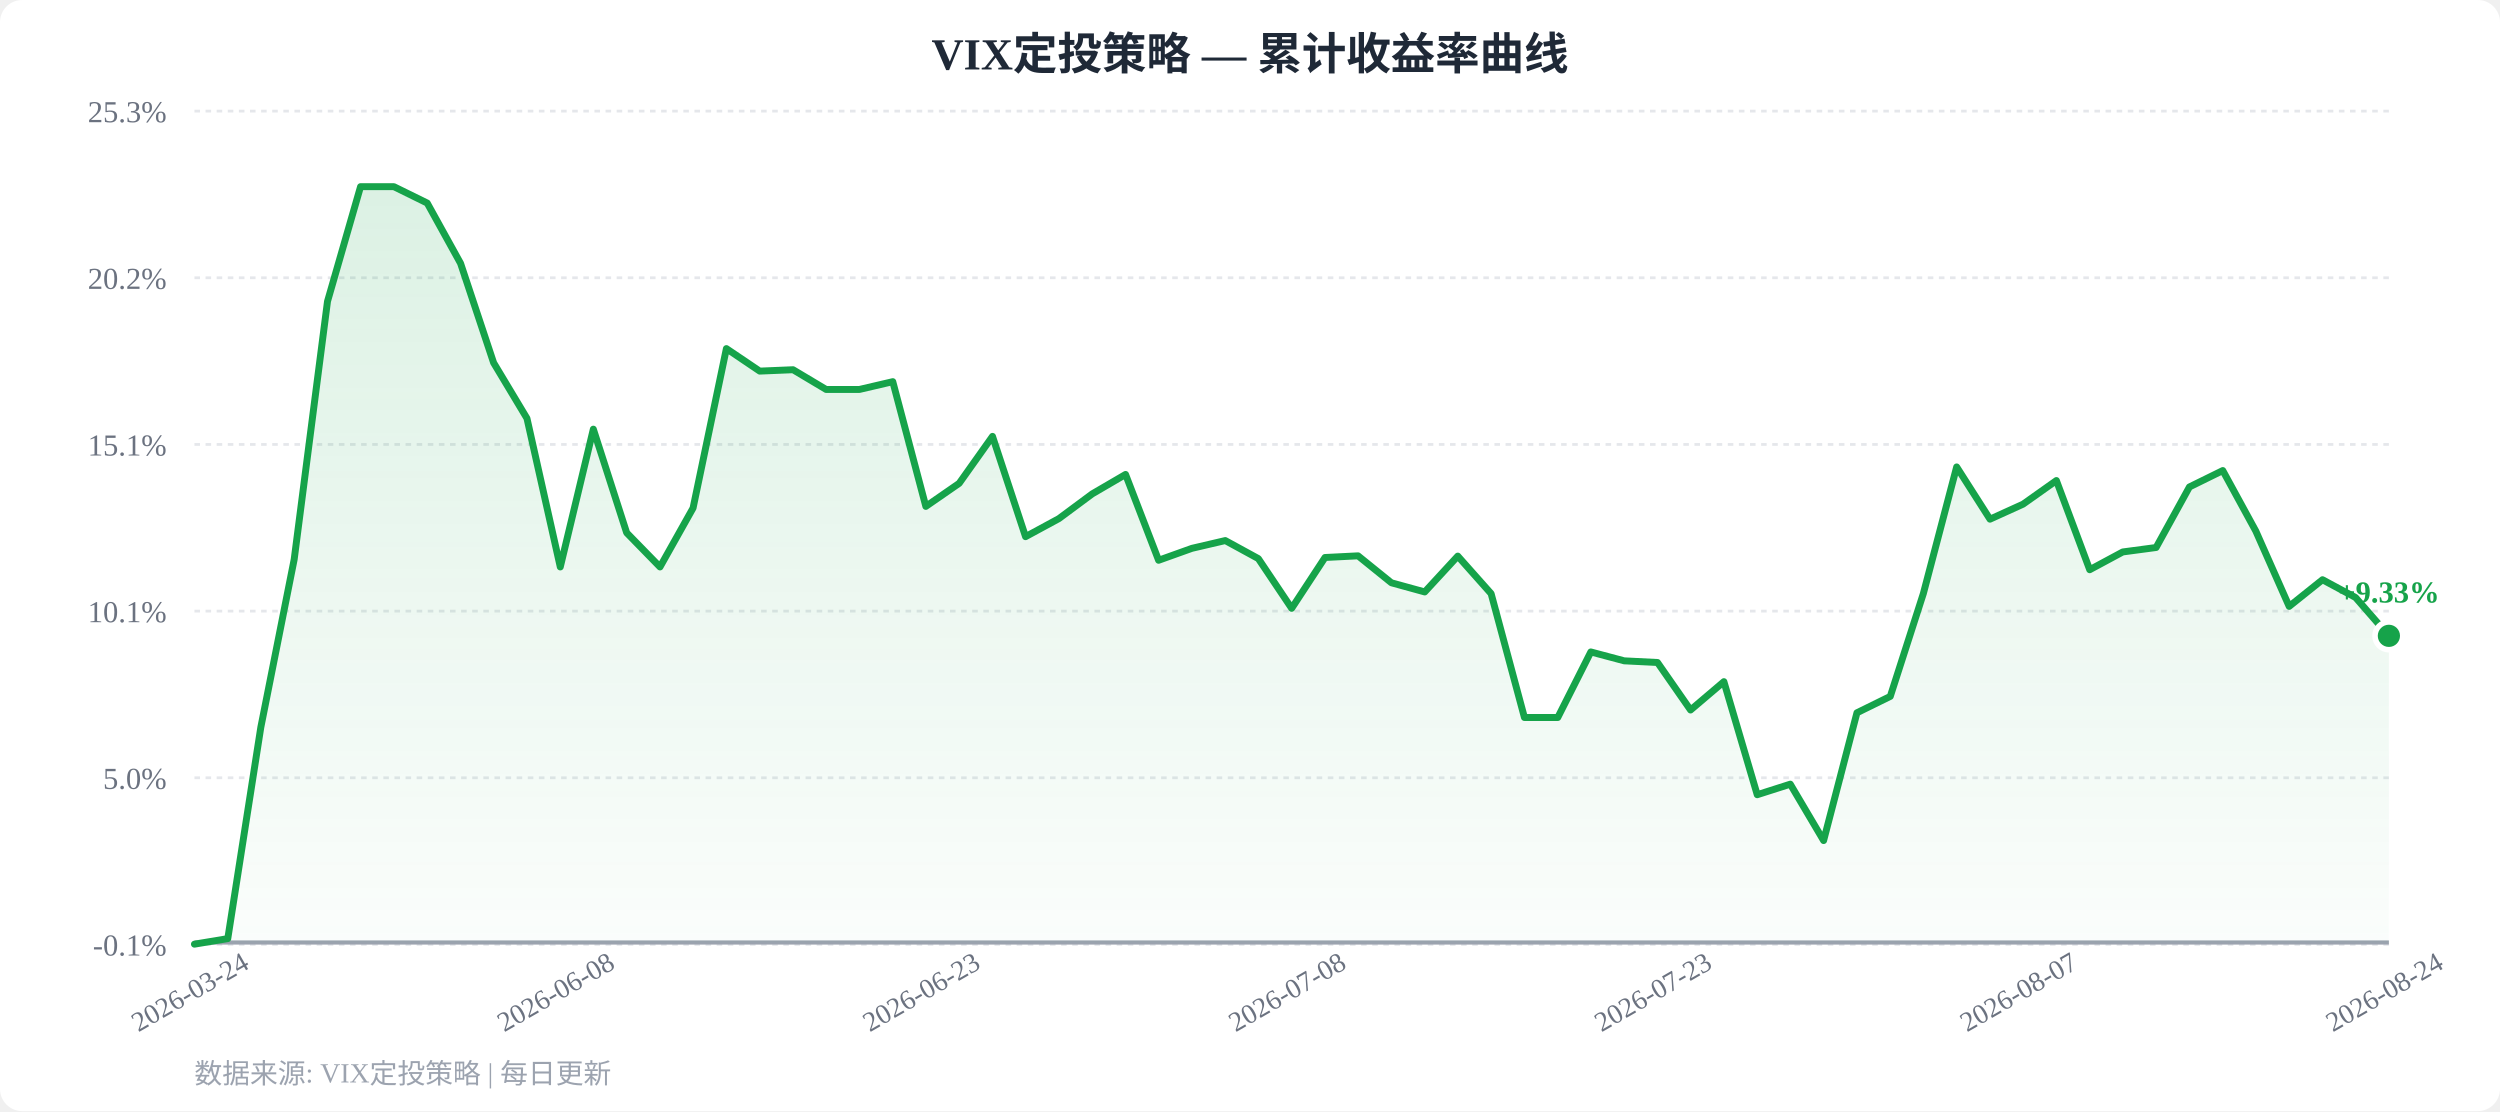
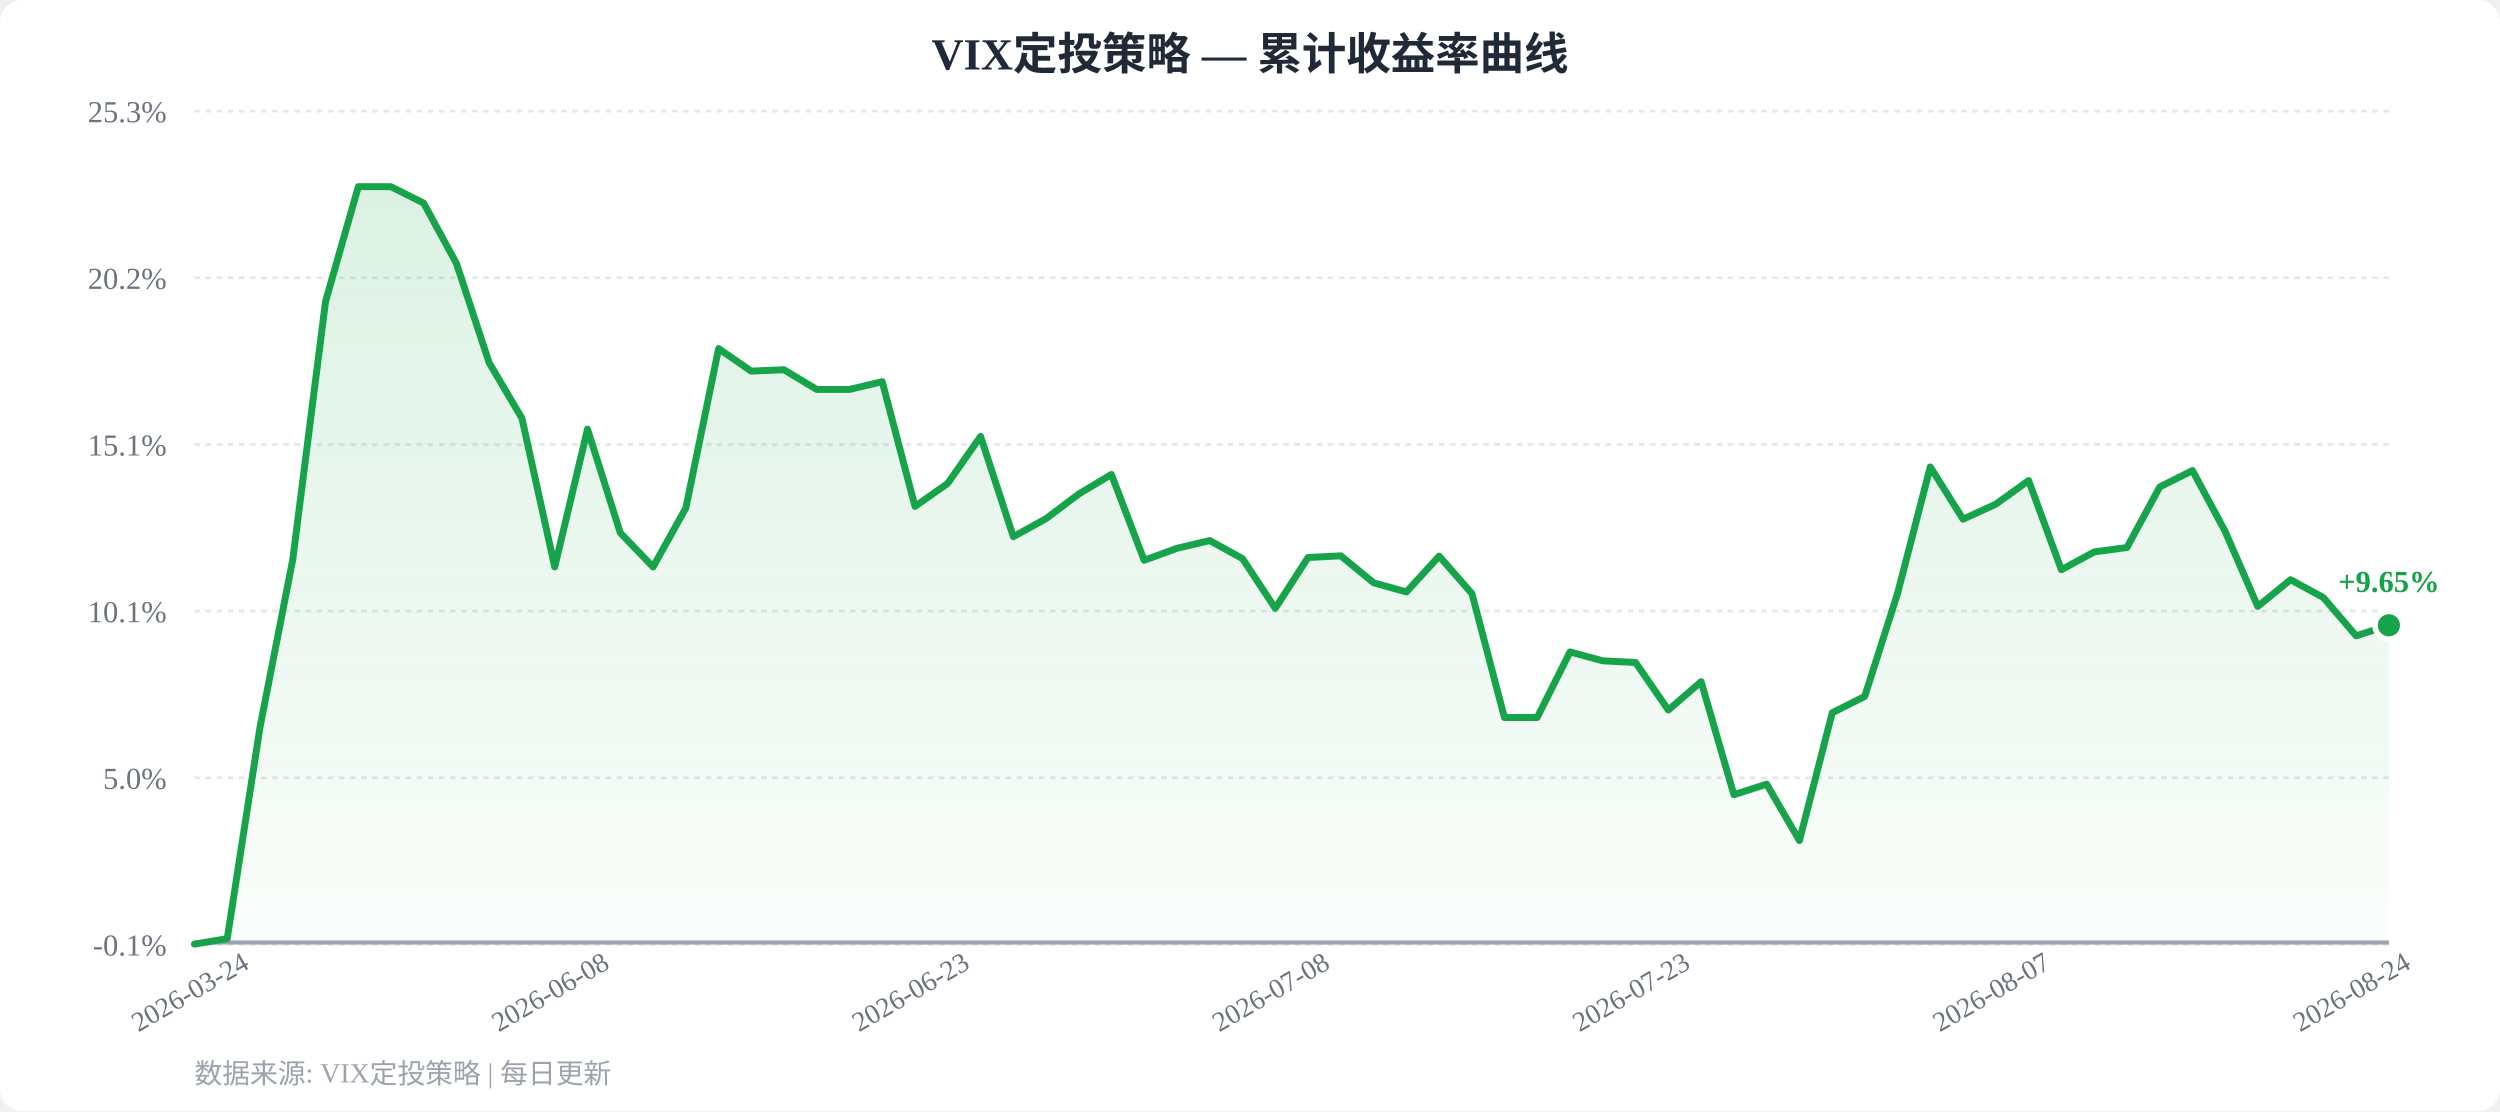
<svg xmlns="http://www.w3.org/2000/svg" viewBox="0 0 900 400" width="100%" height="100%">
  <defs>
    <linearGradient id="areaGradient" x1="0" y1="0" x2="0" y2="1">
      <stop offset="0%" stop-color="#16a34a" stop-opacity="0.15" />
      <stop offset="100%" stop-color="#16a34a" stop-opacity="0.02" />
    </linearGradient>
  </defs>
  <rect width="900" height="400" fill="#ffffff" rx="8" />
  <text x="450.0" y="25" text-anchor="middle" font-size="16" font-weight="bold" fill="#1f2937">VIX定投策略 — 累计收益率曲线</text>
  <line x1="70" y1="340.0" x2="860" y2="340.0" stroke="#e5e7eb" stroke-width="1" stroke-dasharray="2,2" />
  <line x1="70" y1="280.0" x2="860" y2="280.0" stroke="#e5e7eb" stroke-width="1" stroke-dasharray="2,2" />
  <line x1="70" y1="220.0" x2="860" y2="220.0" stroke="#e5e7eb" stroke-width="1" stroke-dasharray="2,2" />
  <line x1="70" y1="160.0" x2="860" y2="160.0" stroke="#e5e7eb" stroke-width="1" stroke-dasharray="2,2" />
  <line x1="70" y1="100.0" x2="860" y2="100.0" stroke="#e5e7eb" stroke-width="1" stroke-dasharray="2,2" />
  <line x1="70" y1="40.0" x2="860" y2="40.0" stroke="#e5e7eb" stroke-width="1" stroke-dasharray="2,2" />
  <line x1="70" y1="339.3" x2="860" y2="339.3" stroke="#9ca3af" stroke-width="1.5" />
-   <path d="M70.0,339.9 L82.0,337.9 L93.9,261.8 L105.9,201.4 L117.9,108.5 L129.8,67.2 L141.8,67.2 L153.8,73.1 L165.8,94.8 L177.7,130.6 L189.7,150.6 L201.7,204.1 L213.6,154.5 L225.6,191.8 L237.6,204.1 L249.5,182.9 L261.5,125.5 L273.5,133.6 L285.5,133.1 L297.4,140.2 L309.4,140.2 L321.4,137.4 L333.3,182.3 L345.3,174.0 L357.3,157.1 L369.2,193.2 L381.2,186.7 L393.2,177.8 L405.2,170.8 L417.1,201.7 L429.1,197.4 L441.1,194.6 L453.0,201.1 L465.0,219.0 L477.0,200.7 L488.9,200.1 L500.9,209.8 L512.9,213.1 L524.8,200.2 L536.8,213.7 L548.8,258.3 L560.8,258.3 L572.7,234.7 L584.7,237.9 L596.7,238.5 L608.6,255.6 L620.6,245.4 L632.6,286.1 L644.5,282.3 L656.5,302.6 L668.5,256.6 L680.5,250.7 L692.4,213.7 L704.4,168.1 L716.4,186.9 L728.3,181.5 L740.3,173.0 L752.3,205.1 L764.2,198.7 L776.2,197.1 L788.2,175.3 L800.2,169.4 L812.1,191.2 L824.1,218.3 L836.1,208.7 L848.0,215.1 L860.0,228.9 L860.0,339.3 L70.0,339.3 Z" fill="url(#areaGradient)" stroke="none" />
-   <path d="M70.0,339.9 L82.0,337.9 L93.9,261.8 L105.9,201.4 L117.9,108.5 L129.8,67.2 L141.8,67.2 L153.8,73.1 L165.8,94.8 L177.7,130.6 L189.7,150.6 L201.7,204.1 L213.6,154.5 L225.6,191.8 L237.6,204.1 L249.5,182.9 L261.5,125.5 L273.5,133.6 L285.5,133.1 L297.4,140.2 L309.4,140.2 L321.4,137.4 L333.3,182.3 L345.3,174.0 L357.3,157.1 L369.2,193.2 L381.2,186.7 L393.2,177.8 L405.2,170.8 L417.1,201.7 L429.1,197.4 L441.1,194.6 L453.0,201.1 L465.0,219.0 L477.0,200.7 L488.9,200.1 L500.9,209.8 L512.9,213.1 L524.8,200.2 L536.8,213.7 L548.8,258.3 L560.8,258.3 L572.7,234.7 L584.7,237.9 L596.7,238.5 L608.6,255.6 L620.6,245.4 L632.6,286.1 L644.5,282.3 L656.5,302.6 L668.5,256.6 L680.5,250.7 L692.4,213.7 L704.4,168.1 L716.4,186.9 L728.3,181.5 L740.3,173.0 L752.3,205.1 L764.2,198.7 L776.2,197.1 L788.2,175.3 L800.2,169.4 L812.1,191.2 L824.1,218.3 L836.1,208.7 L848.0,215.1 L860.0,228.9" fill="none" stroke="#16a34a" stroke-width="2.5" stroke-linejoin="round" stroke-linecap="round" />
-   <circle cx="860.0" cy="228.9" r="5" fill="#16a34a" stroke="#ffffff" stroke-width="2" />
-   <text x="860.0" y="216.9" text-anchor="middle" font-size="11" font-weight="bold" fill="#16a34a">+9.33%</text>
+   <path d="M70.0,339.9 L81.8,337.9 L93.6,261.8 L105.4,201.4 L117.2,108.5 L129.0,67.2 L140.7,67.2 L152.5,73.1 L164.3,94.8 L176.1,130.6 L187.9,150.6 L199.7,204.1 L211.5,154.5 L223.3,191.8 L235.1,204.1 L246.9,182.9 L258.7,125.5 L270.4,133.6 L282.2,133.1 L294.0,140.2 L305.8,140.2 L317.6,137.4 L329.4,182.3 L341.2,174.0 L353.0,157.1 L364.8,193.2 L376.6,186.7 L388.4,177.8 L400.1,170.8 L411.9,201.7 L423.7,197.4 L435.5,194.6 L447.3,201.1 L459.1,219.0 L470.9,200.7 L482.7,200.1 L494.5,209.8 L506.3,213.1 L518.1,200.2 L529.9,213.7 L541.6,258.3 L553.4,258.3 L565.2,234.7 L577.0,237.9 L588.8,238.5 L600.6,255.6 L612.4,245.4 L624.2,286.1 L636.0,282.3 L647.8,302.6 L659.6,256.6 L671.3,250.7 L683.1,213.7 L694.9,168.1 L706.7,186.9 L718.5,181.5 L730.3,173.0 L742.1,205.1 L753.9,198.7 L765.7,197.1 L777.5,175.3 L789.3,169.4 L801.0,191.2 L812.8,218.3 L824.6,208.7 L836.4,215.1 L848.2,228.9 L860.0,225.1 L860.0,339.3 L70.0,339.3 Z" fill="url(#areaGradient)" stroke="none" />
+   <path d="M70.0,339.9 L81.8,337.9 L93.6,261.8 L105.4,201.4 L117.2,108.5 L129.0,67.2 L140.7,67.2 L152.5,73.1 L164.3,94.8 L176.1,130.6 L187.9,150.6 L199.7,204.1 L211.5,154.5 L223.3,191.8 L235.1,204.1 L246.9,182.9 L258.7,125.5 L270.4,133.6 L282.2,133.1 L294.0,140.2 L305.8,140.2 L317.6,137.4 L329.4,182.3 L341.2,174.0 L353.0,157.1 L364.8,193.2 L376.6,186.7 L388.4,177.8 L400.1,170.8 L411.9,201.7 L423.7,197.4 L435.5,194.6 L447.3,201.1 L459.1,219.0 L470.9,200.7 L482.7,200.1 L494.5,209.8 L506.3,213.1 L518.1,200.2 L529.9,213.7 L541.6,258.3 L553.4,258.3 L565.2,234.7 L577.0,237.9 L588.8,238.5 L600.6,255.6 L612.4,245.4 L624.2,286.1 L636.0,282.3 L647.8,302.6 L659.6,256.6 L671.3,250.7 L683.1,213.7 L694.9,168.1 L706.7,186.9 L718.5,181.5 L730.3,173.0 L742.1,205.1 L753.9,198.7 L765.7,197.1 L777.5,175.3 L789.3,169.4 L801.0,191.2 L812.8,218.3 L824.6,208.7 L836.4,215.1 L848.2,228.9 L860.0,225.1" fill="none" stroke="#16a34a" stroke-width="2.5" stroke-linejoin="round" stroke-linecap="round" />
+   <circle cx="860.0" cy="225.1" r="5" fill="#16a34a" stroke="#ffffff" stroke-width="2" />
+   <text x="860.0" y="213.1" text-anchor="middle" font-size="11" font-weight="bold" fill="#16a34a">+9.65%</text>
  <text x="60" y="344.0" text-anchor="end" font-size="11" fill="#6b7280">-0.1%</text>
  <text x="60" y="284.0" text-anchor="end" font-size="11" fill="#6b7280">5.0%</text>
  <text x="60" y="224.0" text-anchor="end" font-size="11" fill="#6b7280">10.1%</text>
  <text x="60" y="164.0" text-anchor="end" font-size="11" fill="#6b7280">15.1%</text>
  <text x="60" y="104.0" text-anchor="end" font-size="11" fill="#6b7280">20.2%</text>
  <text x="60" y="44.0" text-anchor="end" font-size="11" fill="#6b7280">25.3%</text>
  <text x="70.0" y="360" text-anchor="middle" font-size="10" fill="#6b7280" transform="rotate(-30 70.0,360)">2026-03-24</text>
-   <text x="201.7" y="360" text-anchor="middle" font-size="10" fill="#6b7280" transform="rotate(-30 201.7,360)">2026-06-08</text>
-   <text x="333.3" y="360" text-anchor="middle" font-size="10" fill="#6b7280" transform="rotate(-30 333.3,360)">2026-06-23</text>
-   <text x="465.0" y="360" text-anchor="middle" font-size="10" fill="#6b7280" transform="rotate(-30 465.0,360)">2026-07-08</text>
-   <text x="596.7" y="360" text-anchor="middle" font-size="10" fill="#6b7280" transform="rotate(-30 596.7,360)">2026-07-23</text>
-   <text x="728.3" y="360" text-anchor="middle" font-size="10" fill="#6b7280" transform="rotate(-30 728.3,360)">2026-08-07</text>
-   <text x="860.0" y="360" text-anchor="middle" font-size="10" fill="#6b7280" transform="rotate(-30 860.0,360)">2026-08-24</text>
+   <text x="199.7" y="360" text-anchor="middle" font-size="10" fill="#6b7280" transform="rotate(-30 199.7,360)">2026-06-08</text>
+   <text x="329.4" y="360" text-anchor="middle" font-size="10" fill="#6b7280" transform="rotate(-30 329.4,360)">2026-06-23</text>
+   <text x="459.1" y="360" text-anchor="middle" font-size="10" fill="#6b7280" transform="rotate(-30 459.1,360)">2026-07-08</text>
+   <text x="588.8" y="360" text-anchor="middle" font-size="10" fill="#6b7280" transform="rotate(-30 588.8,360)">2026-07-23</text>
+   <text x="718.5" y="360" text-anchor="middle" font-size="10" fill="#6b7280" transform="rotate(-30 718.5,360)">2026-08-07</text>
+   <text x="848.2" y="360" text-anchor="middle" font-size="10" fill="#6b7280" transform="rotate(-30 848.2,360)">2026-08-24</text>
  <text x="70" y="390" font-size="10" fill="#9ca3af">数据来源: VIX定投策略 | 每日更新</text>
</svg>
